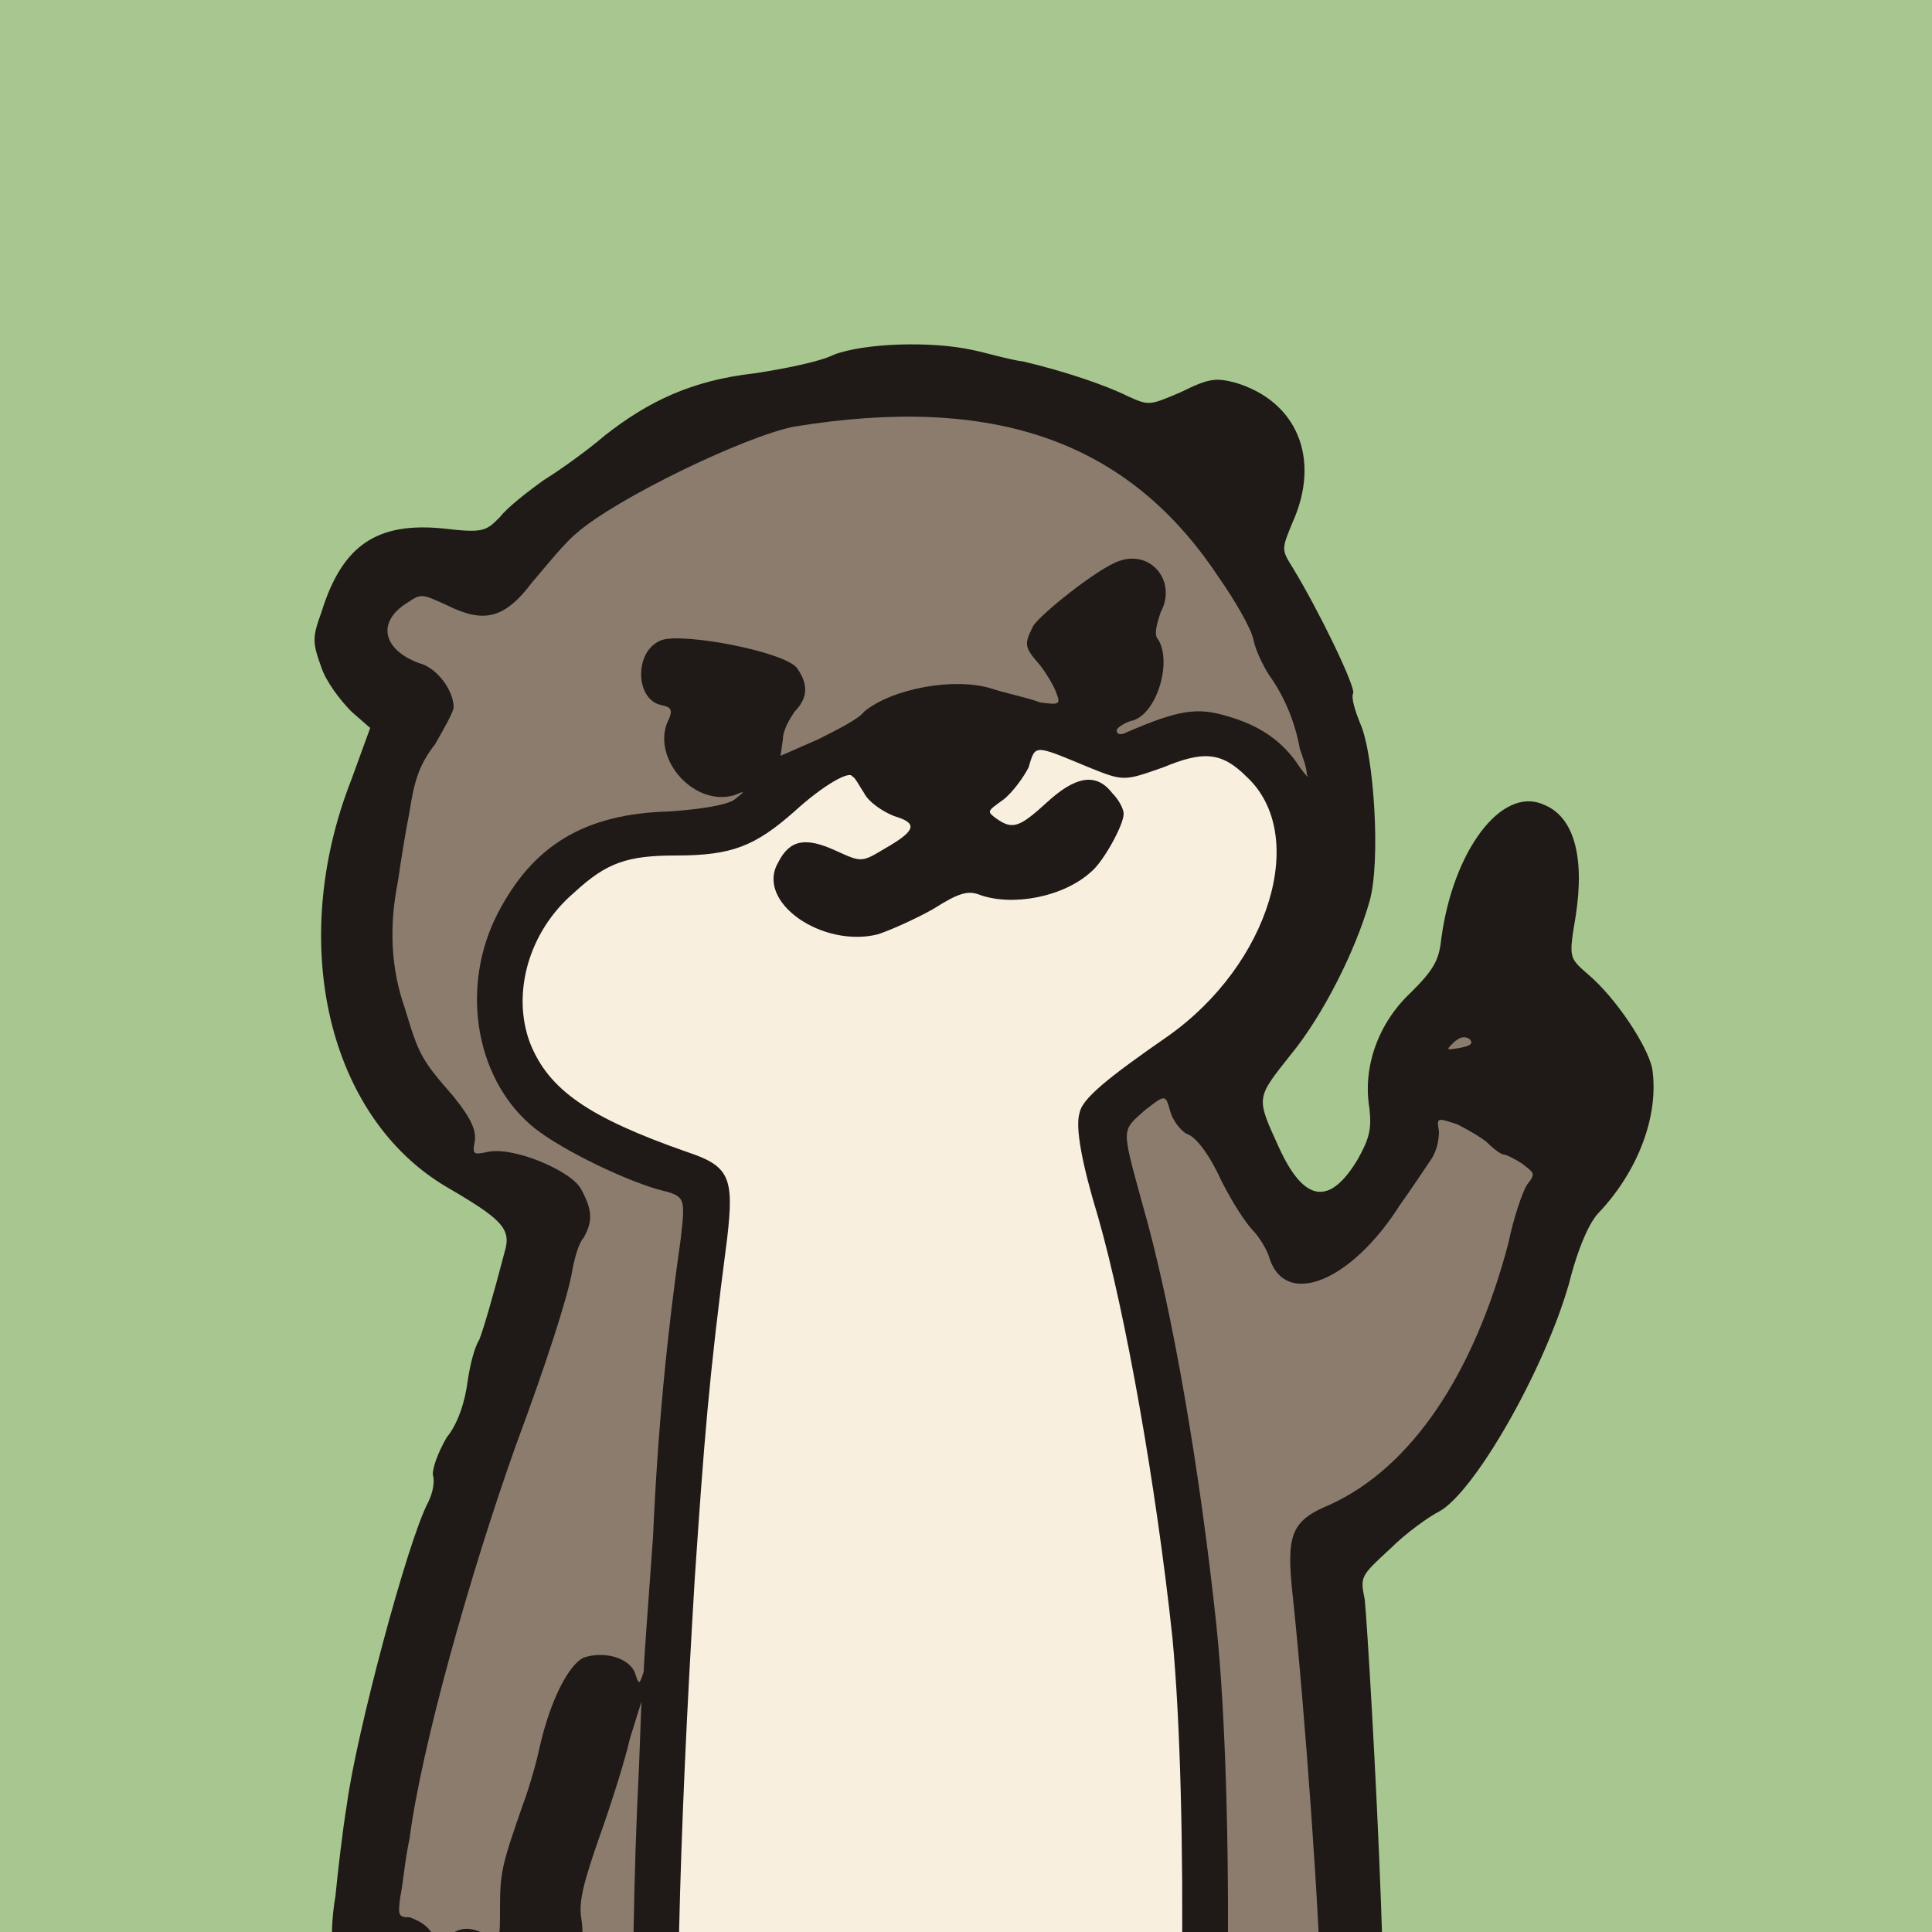
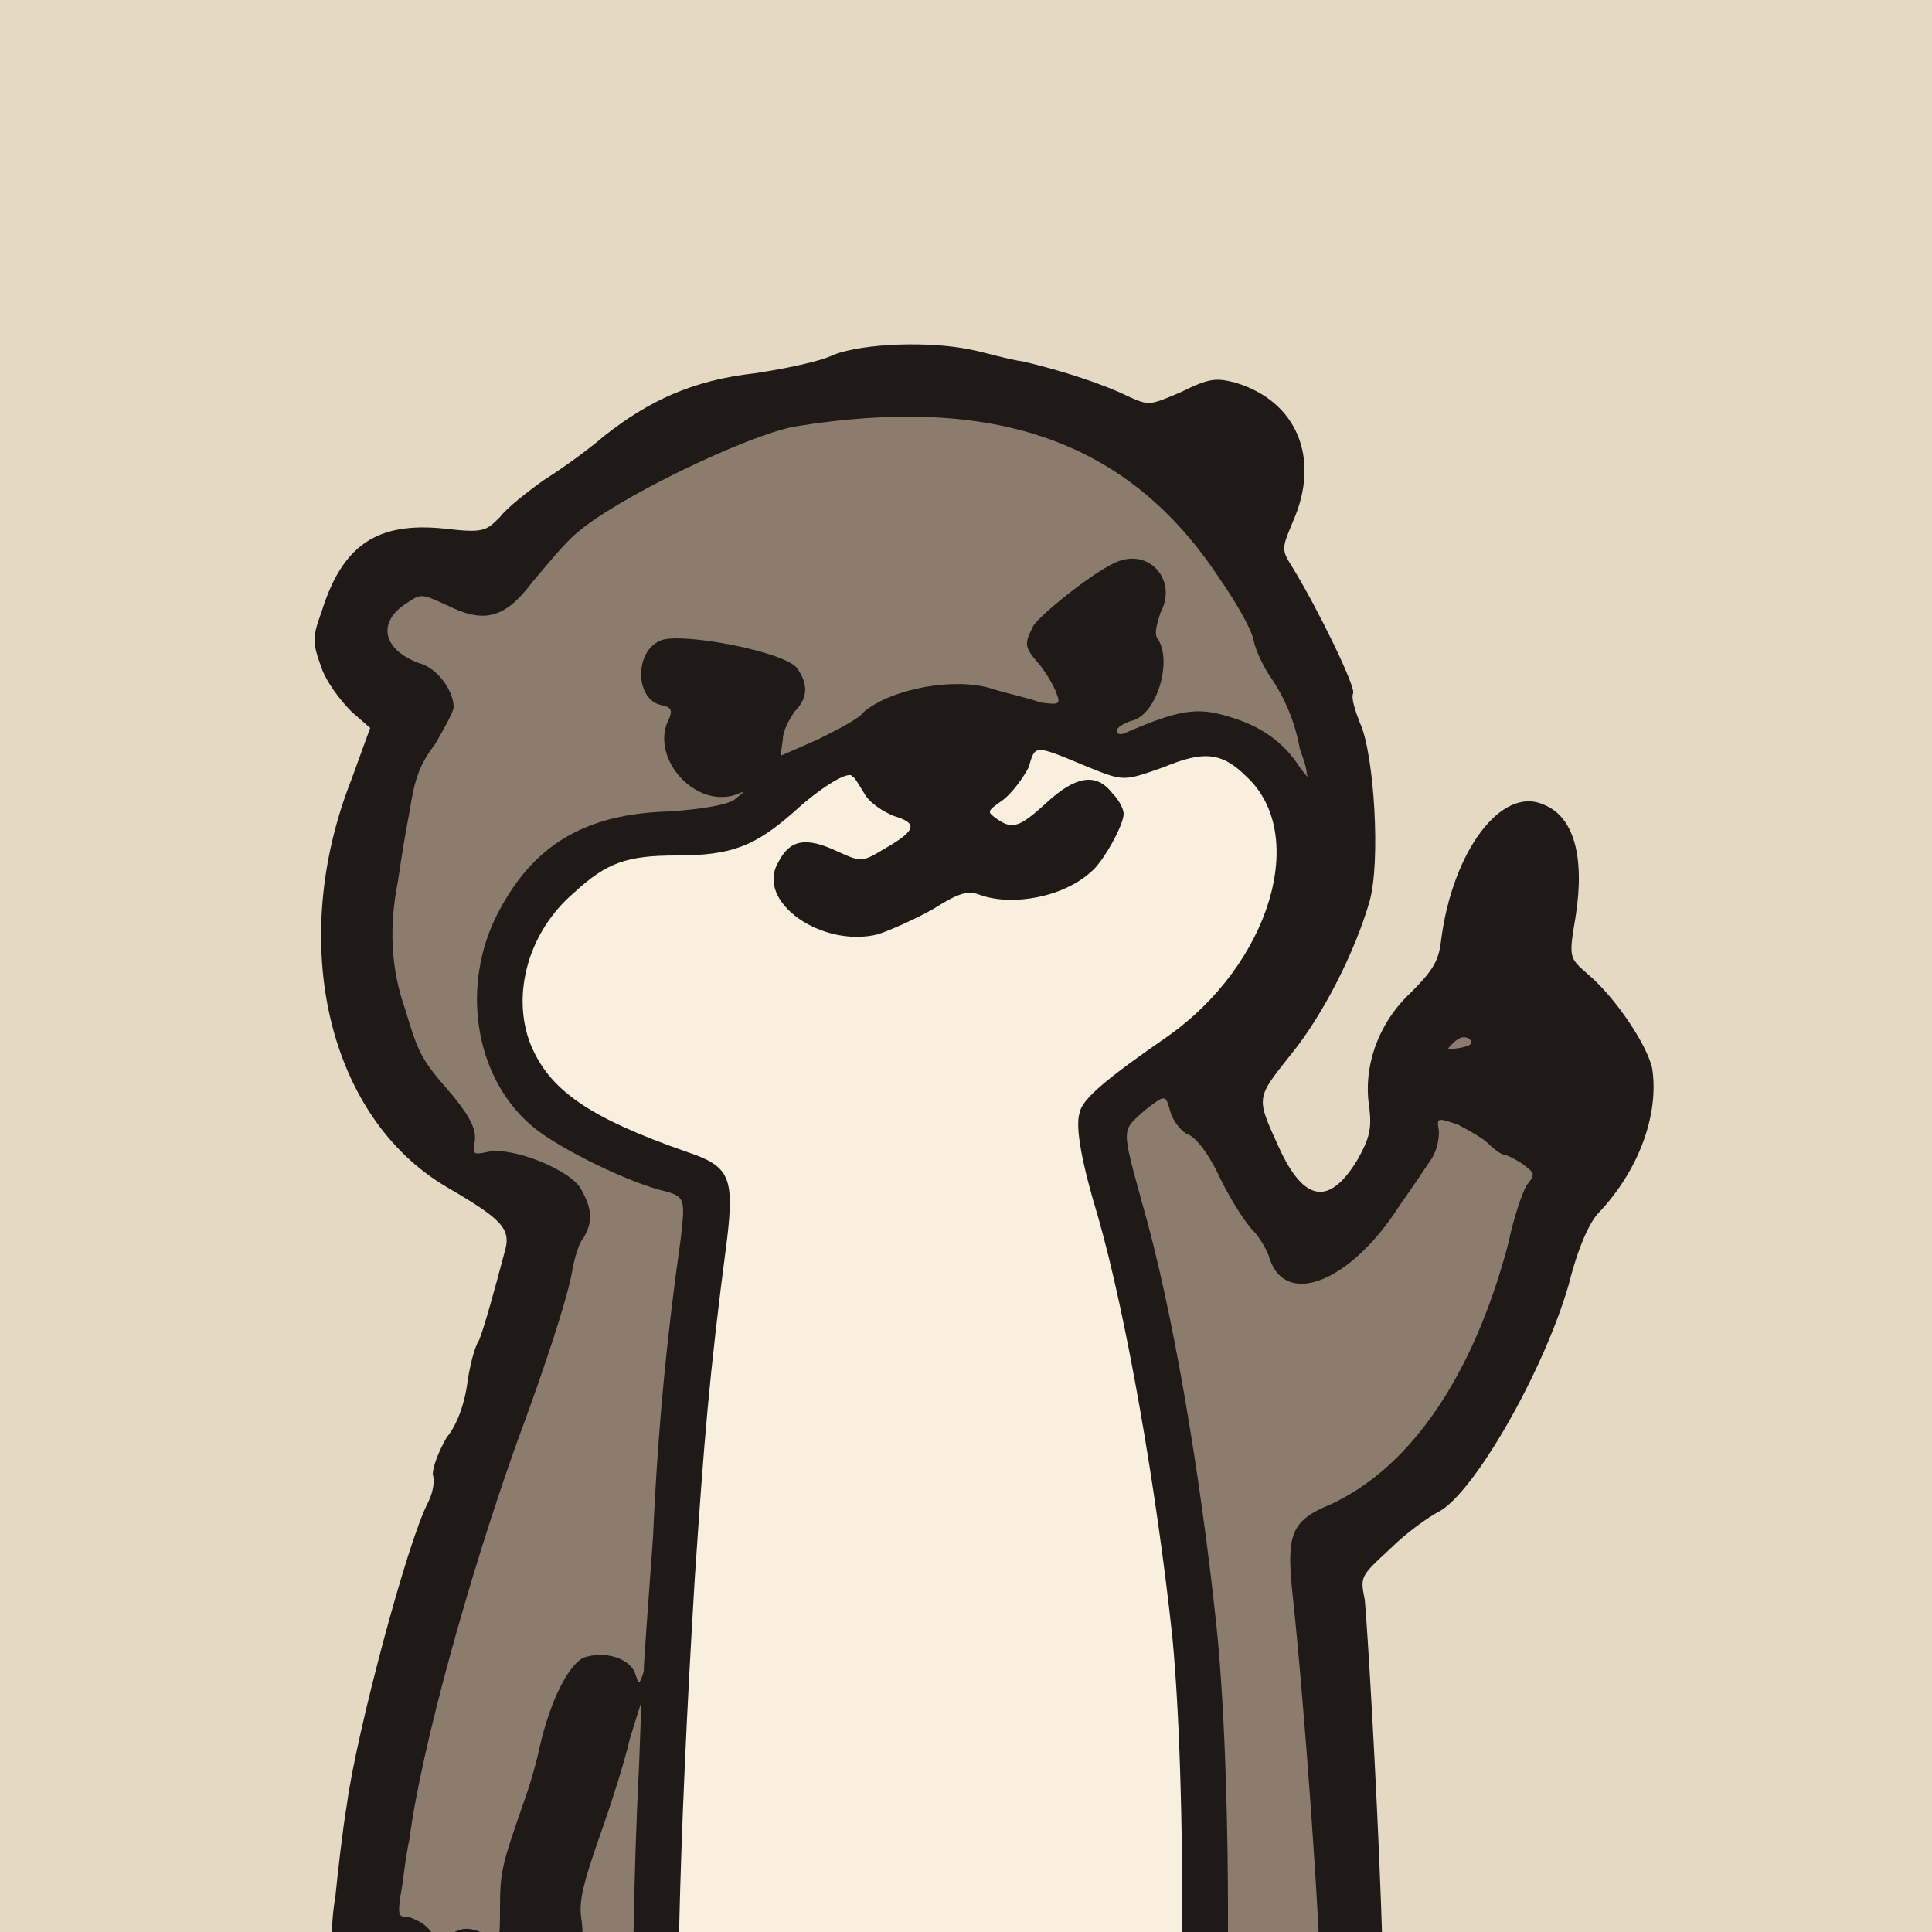
<svg xmlns="http://www.w3.org/2000/svg" viewBox="0 0 100 100" fill-rule="evenodd">
  <defs>
    <clipPath id="c">
      <rect width="100" height="100" />
    </clipPath>
  </defs>
  <g clip-path="url(#c)">
-     <rect width="100" height="100" fill="#A8C68F" />
+     <rect width="100" height="100" fill="#E6D9C3" />
    <g transform="translate(-19.60 10.80) scale(1.2)">
      <path d="M66.9 114.2C66.8 114.1 65.7 114.0 64.3 114.0C62.6 114.0 61.7 113.9 61.2 113.6C60.3 113.1 59.6 112.1 59.6 111.2C59.6 110.3 59.1 110.2 54.8 110.1L50.8 109.9 L49.2 111.6C47.1 114.0 47.3 113.9 39.7 113.7C36.6 113.6 35.9 110.6 38.3 108.0C39.0 107.3 39.0 107.3 38.5 106.1C37.0 102.4 36.6 100.7 36.4 97.9C36.0 93.4 35.9 87.1 36.2 85.3C36.3 84.4 36.5 82.8 36.5 81.8L36.5 79.8 L35.4 79.8C34.6 79.8 34.1 79.6 33.7 79.3C33.4 79.0 32.8 78.7 32.4 78.6C31.1 78.3 30.3 75.7 30.8 72.8C30.9 71.8 31.1 70.0 31.3 68.8C31.7 65.8 33.9 57.5 34.8 55.8C35.0 55.4 35.1 54.9 35.0 54.6C35.0 54.3 35.2 53.7 35.6 53.0C36.1 52.4 36.4 51.4 36.5 50.6C36.6 49.9 36.8 49.1 37.0 48.8C37.2 48.3 37.6 46.9 38.1 45.0C38.4 44.0 38.0 43.6 35.6 42.2C30.5 39.2 28.7 31.7 31.5 24.6L32.3 22.4 L31.5 21.7C31.0 21.2 30.4 20.4 30.2 19.8C29.8 18.7 29.8 18.5 30.2 17.4C31.1 14.5 32.6 13.5 35.5 13.8C37.2 14.0 37.3 13.9 37.9 13.3C38.2 12.9 39.1 12.2 39.8 11.7C40.6 11.2 41.7 10.4 42.4 9.8C44.3 8.3 46.2 7.4 48.9 7.1C50.2 6.9 51.7 6.6 52.3 6.3C53.6 5.8 56.5 5.7 58.3 6.1C58.8 6.2 59.8 6.5 60.5 6.6C62.2 7.0 64.0 7.6 65.0 8.1C65.9 8.5 65.9 8.5 67.3 7.9C68.5 7.3 68.8 7.3 69.6 7.5C72.3 8.3 73.3 10.8 72.1 13.5C71.6 14.7 71.6 14.7 72.1 15.5C73.2 17.3 74.8 20.6 74.7 20.9C74.6 21.1 74.8 21.7 75.0 22.2C75.6 23.5 75.9 28.2 75.4 29.9C74.8 32.0 73.4 34.8 72.0 36.5C70.5 38.4 70.5 38.3 71.5 40.5C72.6 42.9 73.7 43.0 74.9 41.0C75.4 40.1 75.5 39.7 75.4 38.8C75.1 37.0 75.8 35.1 77.2 33.8C78.2 32.8 78.4 32.4 78.5 31.5C79.0 27.7 81.1 24.9 82.9 25.7C84.2 26.2 84.7 27.9 84.3 30.5C84.0 32.3 84.0 32.3 84.8 33.0C86.0 34.0 87.4 36.1 87.6 37.1C87.9 39.1 87.0 41.5 85.3 43.3C84.9 43.7 84.4 44.8 84.0 46.4C82.9 50.2 79.9 55.4 78.4 56.2C78.0 56.4 77.0 57.1 76.3 57.8C75.0 59.0 75.0 59.0 75.2 60.0C75.3 61.0 75.7 67.6 75.9 73.1C76.2 81.9 76.2 83.4 76.0 85.9C75.8 88.9 75.9 89.2 76.9 88.7C77.5 88.4 80.2 85.3 81.4 83.6C85.8 77.0 86.7 76.0 88.0 76.0C88.7 76.0 89.9 77.1 90.0 78.0C90.5 80.2 90.2 83.3 89.2 86.6C88.9 87.6 88.6 88.7 88.5 89.2C87.4 93.4 84.5 98.5 81.6 101.5C80.6 102.5 79.6 103.6 79.4 104.0C78.6 105.1 76.4 106.5 74.5 107.1C72.3 107.9 72.0 108.3 72.5 109.3C72.7 109.6 72.8 110.5 72.8 111.1C72.8 112.1 72.7 112.4 72.0 113.1C71.2 113.8 71.0 113.9 70.2 113.8C69.7 113.8 68.9 113.8 68.4 114.0C67.6 114.4 67.1 114.5 66.9 114.2Z" fill="#1F1A17" />
      <path d="M62.5 110.4C62.2 110.1 62.1 109.7 62.1 109.4C62.1 107.7 60.1 106.9 57.0 107.2C55.9 107.3 54.8 107.3 54.5 107.3C53.0 107.1 49.9 107.2 49.1 107.5C48.4 107.7 48.1 108.1 47.5 109.2C46.7 110.8 46.4 111.0 46.0 110.0C45.7 109.1 44.7 108.8 43.7 109.4C43.0 109.7 42.9 109.7 42.6 109.2C42.4 109.0 42.1 108.8 41.9 108.8C41.6 108.8 41.6 108.7 41.8 108.3C41.9 108.0 42.0 107.6 42.0 107.3C42.0 106.8 40.6 103.5 40.3 103.4C40.2 103.4 40.1 103.0 40.1 102.6C40.1 102.1 39.9 101.1 39.7 100.2C39.2 98.4 38.9 89.9 39.1 86.5C39.2 85.4 39.4 83.2 39.5 81.8C39.7 79.4 39.8 79.0 40.5 77.8C41.3 76.4 41.6 74.9 41.4 73.7C41.3 73.0 41.5 72.2 42.2 70.2C42.7 68.8 43.3 66.9 43.5 66.0L44.0 64.4 L43.9 67.1C43.4 77.0 43.6 87.8 44.5 93.1C45.4 99.1 48.1 102.9 52.1 104.1C53.1 104.4 54.2 104.6 54.7 104.5C55.2 104.5 55.8 104.5 56.2 104.6C56.8 104.9 59.3 104.3 60.9 103.5C64.5 101.7 67.2 96.7 68.5 89.2C69.4 84.3 69.6 68.8 68.8 61.1C68.1 54.5 66.9 47.4 65.6 42.9C64.7 39.6 64.7 39.8 65.7 38.9C66.6 38.2 66.6 38.2 66.8 38.9C66.9 39.3 67.2 39.7 67.5 39.9C67.9 40.0 68.5 40.8 69.0 41.9C69.5 42.9 70.1 43.8 70.4 44.1C70.6 44.3 71.0 44.9 71.1 45.3C71.8 47.4 74.6 46.3 76.7 43.0C77.2 42.3 77.8 41.4 78.0 41.1C78.3 40.7 78.4 40.2 78.4 39.8C78.3 39.2 78.3 39.2 79.2 39.5C79.6 39.7 80.3 40.1 80.5 40.3C80.8 40.6 81.1 40.8 81.2 40.8C81.3 40.8 81.7 41.0 82.0 41.2C82.5 41.6 82.6 41.6 82.2 42.1C82.0 42.4 81.6 43.6 81.4 44.6C79.9 50.3 77.2 54.3 73.7 55.9C72.0 56.6 71.8 57.2 72.1 59.9C72.6 64.6 73.3 74.2 73.3 77.1C73.2 94.0 72.5 99.2 69.1 105.9C68.6 107.0 68.4 107.6 68.5 108.2C68.6 108.7 68.6 109.0 68.5 108.9C68.3 108.7 67.0 109.3 66.8 109.8C66.6 110.1 66.5 110.2 66.5 110.0C66.5 109.9 66.1 109.6 65.7 109.4C64.6 108.9 63.6 109.3 63.4 110.3C63.2 111.1 63.0 111.1 62.5 110.4ZM74.4 103.2C74.5 102.8 74.7 102.1 74.9 101.5C75.6 99.5 76.0 97.5 76.4 94.9C76.9 91.4 76.8 91.5 77.8 91.3C79.1 91.1 82.7 86.9 86.0 81.9C87.1 80.2 87.1 80.2 87.2 81.2C87.3 82.8 86.1 87.8 84.8 91.3C83.3 95.0 78.5 101.3 75.6 103.1C74.3 103.9 74.3 103.9 74.4 103.2ZM34.9 74.3C34.7 74.0 34.3 73.8 34.0 73.7C33.5 73.7 33.5 73.6 33.6 72.8C33.7 72.4 33.8 71.2 34.0 70.3C34.5 66.4 36.6 58.9 38.6 53.3C39.9 49.8 40.8 47.0 41.0 45.9C41.1 45.3 41.3 44.6 41.5 44.4C41.9 43.7 41.9 43.2 41.4 42.3C41.0 41.5 38.4 40.4 37.3 40.7C36.8 40.8 36.7 40.8 36.8 40.3C36.9 39.8 36.7 39.3 35.9 38.3C34.5 36.7 34.4 36.5 33.8 34.5C33.2 32.8 33.1 31.0 33.5 29.0C33.6 28.3 33.8 27.0 34.0 26.0C34.2 24.7 34.4 24.0 35.1 23.1C35.5 22.4 35.9 21.7 35.9 21.5C35.9 20.8 35.2 19.8 34.4 19.6C32.8 19.0 32.6 17.8 33.9 17.0C34.5 16.6 34.5 16.6 35.6 17.1C37.2 17.9 38.1 17.7 39.3 16.1C39.9 15.4 40.7 14.4 41.2 14.0C42.9 12.5 48.5 9.8 50.6 9.4C59.2 8.0 65.0 10.0 68.9 15.9C69.6 16.9 70.3 18.1 70.4 18.6C70.5 19.1 70.9 19.9 71.2 20.3C71.8 21.2 72.2 22.2 72.4 23.3C72.5 23.6 72.7 24.1 72.7 24.4C72.8 24.6 72.7 24.5 72.4 24.1C71.7 23.0 70.7 22.3 69.3 21.9C68.0 21.5 67.2 21.6 64.9 22.6C64.7 22.7 64.5 22.7 64.5 22.5C64.5 22.4 64.8 22.2 65.1 22.1C66.2 21.9 66.9 19.6 66.3 18.6C66.1 18.4 66.2 18.0 66.4 17.4C67.1 16.1 66.0 14.7 64.6 15.2C63.7 15.5 61.2 17.5 60.9 18.0C60.5 18.8 60.5 18.9 61.2 19.7C61.5 20.1 61.8 20.6 61.9 20.9C62.1 21.4 62.0 21.4 61.2 21.3C60.7 21.1 59.7 20.9 59.1 20.7C57.5 20.2 54.8 20.7 53.6 21.7C53.4 22.0 52.4 22.5 51.6 22.9L50.0 23.6 L50.1 22.9C50.1 22.5 50.4 22.0 50.6 21.7C51.2 21.1 51.2 20.5 50.7 19.8C50.1 19.1 45.9 18.3 44.9 18.6C43.7 19.0 43.7 21.1 44.8 21.4C45.3 21.5 45.4 21.6 45.1 22.2C44.5 23.8 46.3 25.8 48.0 25.3C48.5 25.1 48.5 25.1 48.0 25.5C47.7 25.7 46.7 25.9 45.2 26.0C41.5 26.1 39.3 27.5 37.8 30.4C36.2 33.5 36.8 37.4 39.2 39.5C40.2 40.4 43.0 41.8 44.7 42.3C45.9 42.6 45.9 42.6 45.7 44.4C45.1 48.6 44.7 52.7 44.5 57.3C44.3 60.1 44.1 62.7 44.1 63.1C43.9 63.7 43.9 63.7 43.7 63.1C43.4 62.5 42.4 62.2 41.5 62.5C40.9 62.8 40.1 64.2 39.6 66.4C39.5 66.9 39.2 68.0 38.9 68.8C38.0 71.4 37.9 71.7 37.9 73.3C37.9 74.8 37.9 74.8 37.2 74.4C36.6 74.1 36.1 74.1 35.6 74.6C35.4 74.7 35.2 74.5 34.9 74.3ZM79.0 36.0C79.3 35.7 79.5 35.7 79.7 35.8C79.9 36.0 79.8 36.1 79.3 36.2C78.7 36.3 78.7 36.3 79.0 36.0Z" fill="#8C7C6D" />
      <path d="M56.1 102.7C55.8 102.6 55.2 102.5 54.8 102.6C52.7 102.9 49.6 100.9 48.2 98.3C45.5 93.1 44.9 82.2 46.3 59.1C46.7 53.2 46.9 50.5 47.7 44.4C48.0 41.8 47.8 41.3 46.0 40.7C41.7 39.2 40.0 38.0 39.2 36.0C38.4 33.9 39.1 31.2 41.1 29.5C42.5 28.2 43.4 27.9 45.5 27.9C47.9 27.9 48.9 27.5 50.6 26.0C51.8 24.9 53.0 24.2 53.1 24.5C53.2 24.5 53.4 24.9 53.6 25.2C53.8 25.6 54.4 26.0 54.9 26.2C55.9 26.5 55.9 26.8 54.5 27.6C53.5 28.2 53.5 28.2 52.4 27.7C51.1 27.1 50.4 27.2 49.9 28.2C48.9 29.9 51.8 31.9 54.2 31.3C54.8 31.1 55.9 30.6 56.6 30.2C57.7 29.5 58.1 29.4 58.6 29.6C60.0 30.1 62.2 29.7 63.4 28.6C63.9 28.2 64.8 26.6 64.8 26.1C64.8 25.9 64.6 25.5 64.3 25.2C63.6 24.3 62.7 24.5 61.5 25.6C60.3 26.7 60.0 26.8 59.3 26.3C58.9 26.0 58.9 26.0 59.6 25.5C60.0 25.2 60.5 24.5 60.7 24.1C61.0 23.1 60.9 23.1 63.3 24.1C64.8 24.7 64.8 24.7 66.5 24.1C68.2 23.4 69.0 23.4 70.1 24.5C72.8 27.0 71.1 32.6 66.7 35.7C64.1 37.5 63.0 38.4 62.9 39.0C62.7 39.6 63.0 41.2 63.7 43.5C64.9 47.7 66.2 55.1 66.9 61.6C67.6 68.9 67.4 84.0 66.6 88.7C65.1 97.0 62.5 101.2 58.0 102.5C56.7 102.9 56.7 102.9 56.1 102.7Z" fill="#F8EFDE" />
    </g>
  </g>
</svg>
